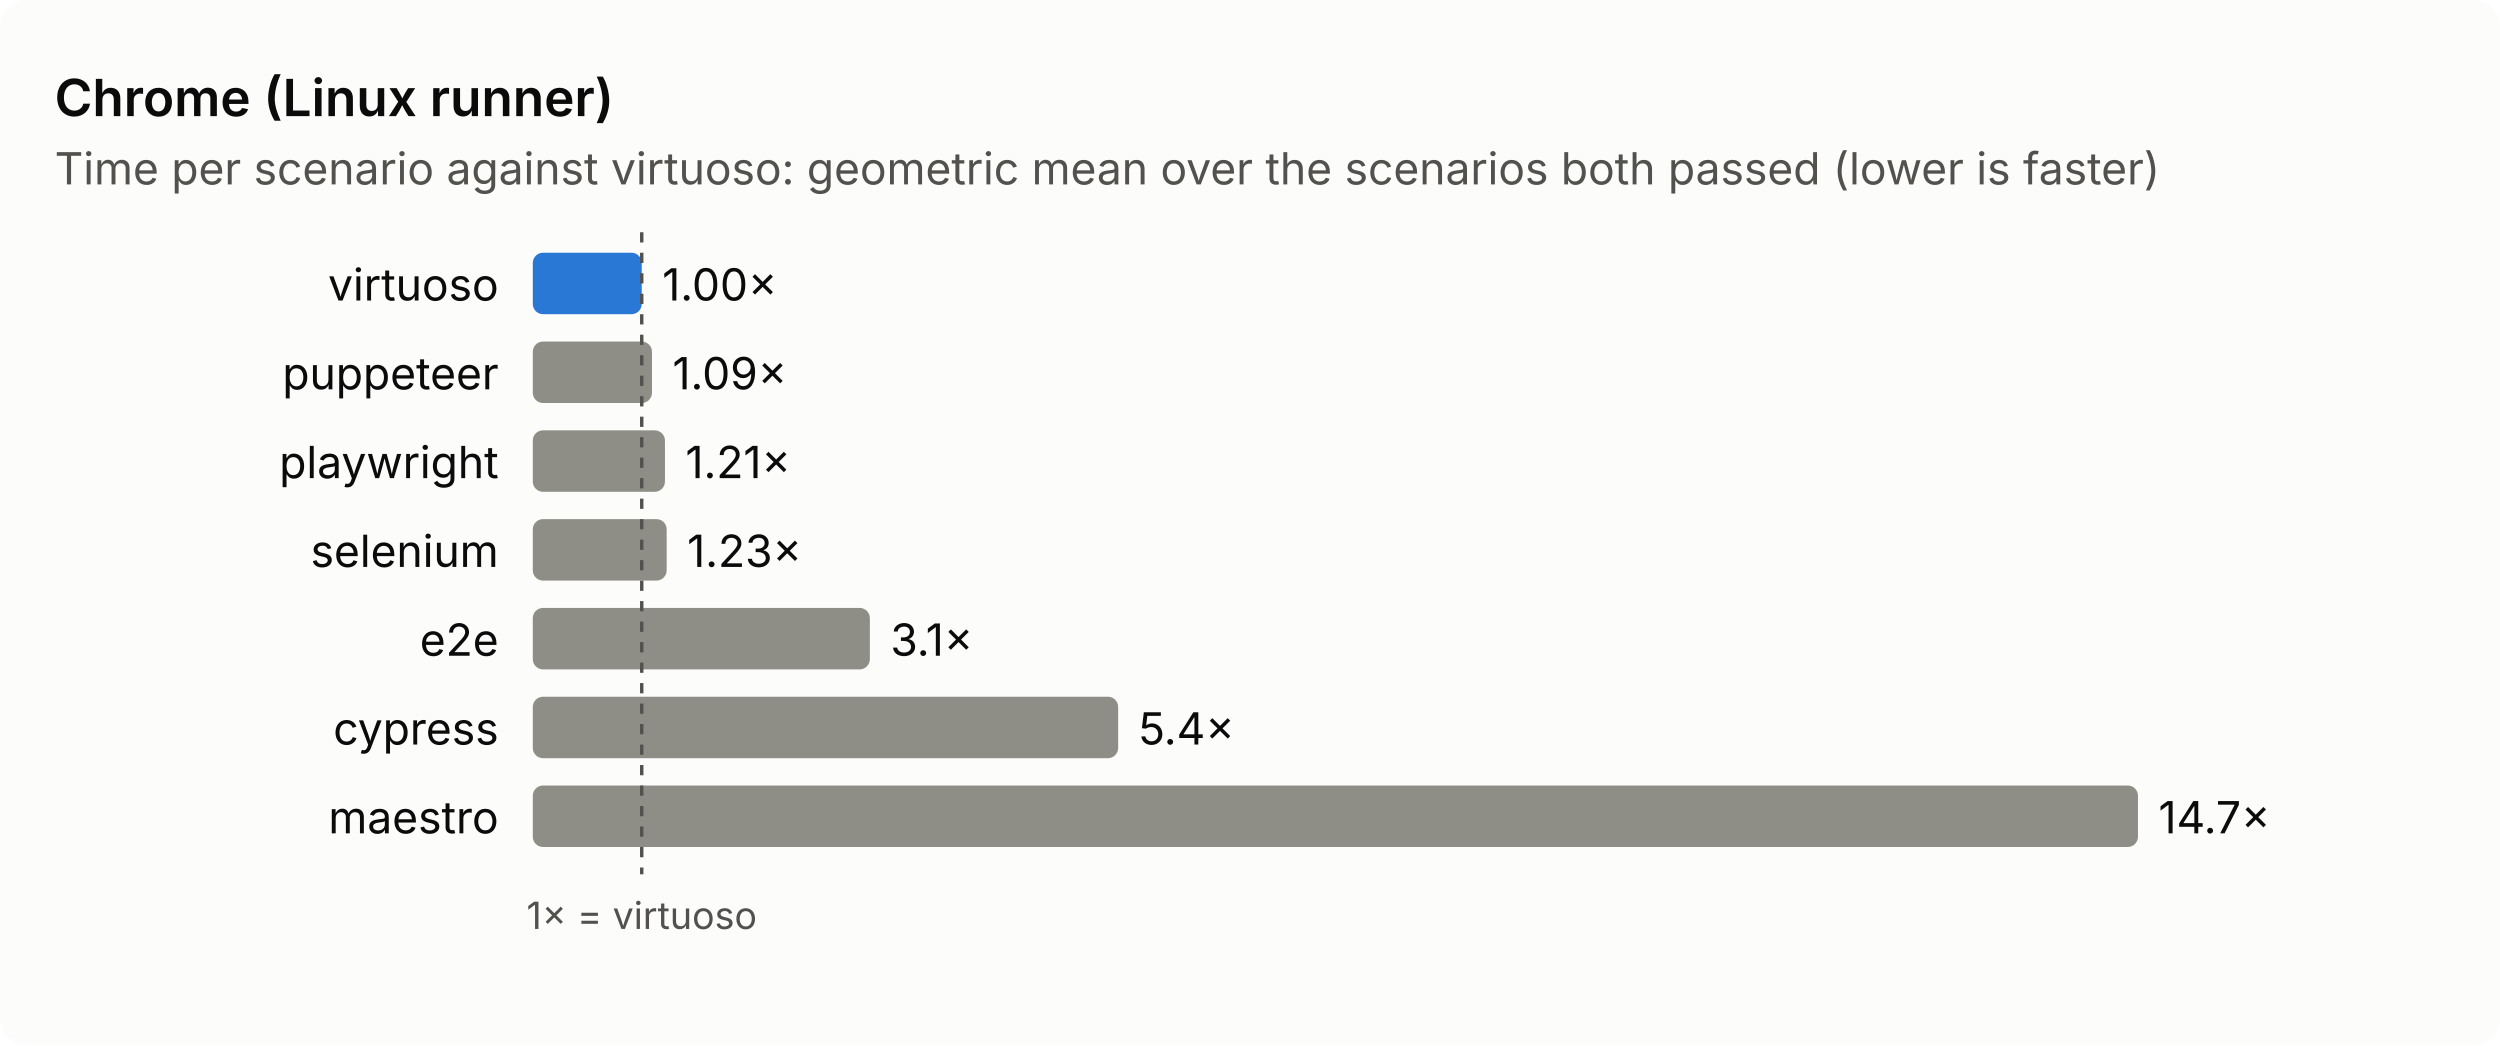
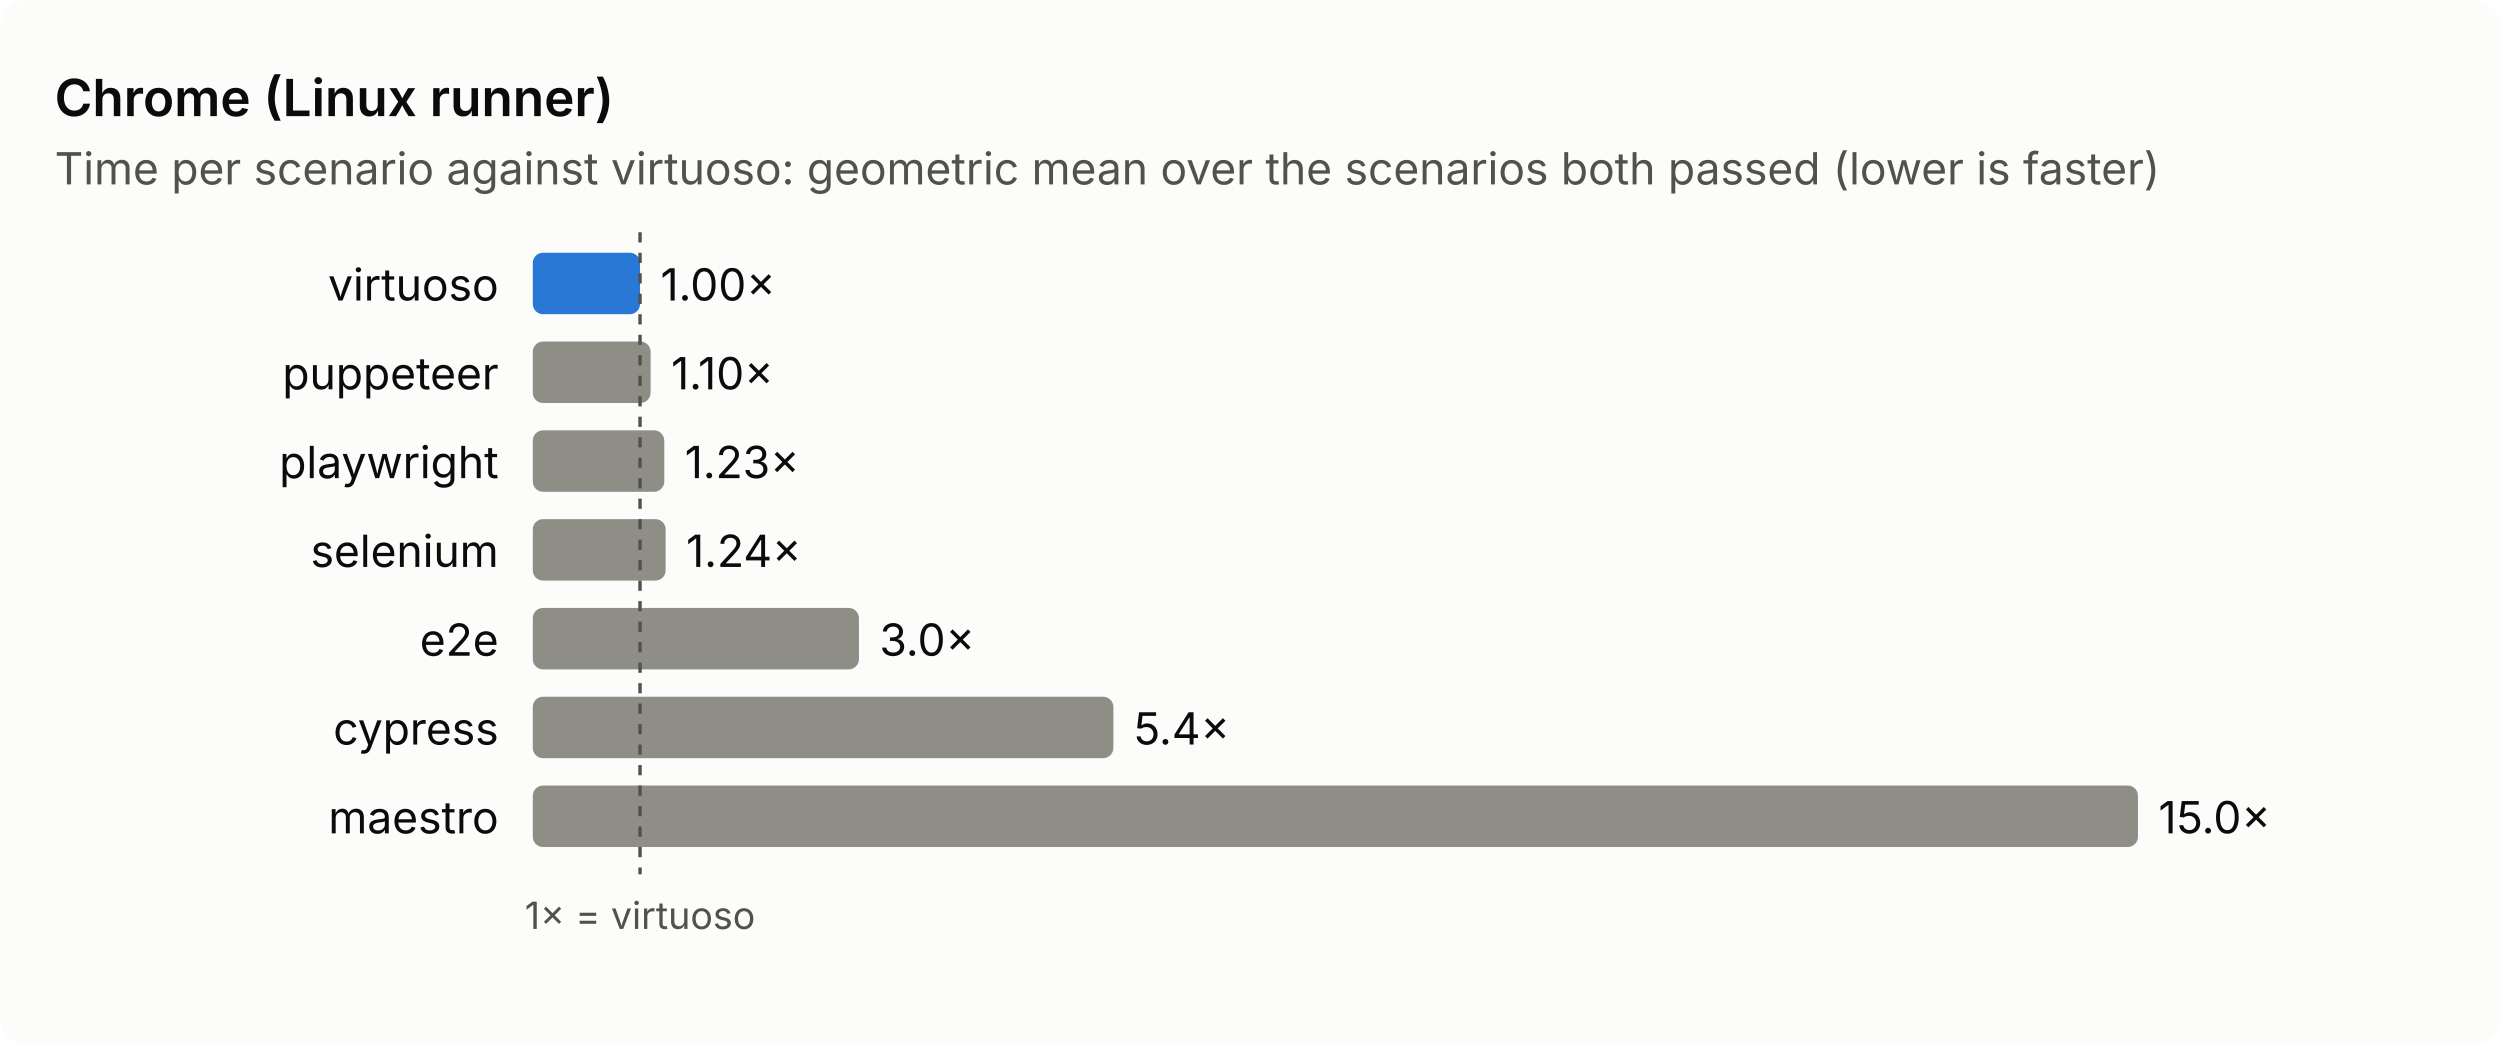
<svg xmlns="http://www.w3.org/2000/svg" viewBox="0 0 732 306" width="732" height="306" role="img" aria-label="Chrome (Linux runner): time per scenario against virtuoso">
  <style>text{font:13px system-ui,-apple-system,'Segoe UI',sans-serif;fill:#0b0b0b}.sub,.axis{fill:#52514e}.axis{font-size:11px}.title{font-size:15px;font-weight:600}.bg{fill:#fcfcfb}.bar{fill:#8f8e86}.base{fill:#2a78d6}.ref{stroke:#52514e;stroke-dasharray:3 3}@media (prefers-color-scheme: dark){.bg{fill:#1a1a19}text{fill:#f0efec}.sub,.axis{fill:#c3c2b7}.base{fill:#3987e5}.ref{stroke:#c3c2b7}}</style>
  <rect class="bg" width="732" height="306" rx="8" />
  <text class="title" x="16" y="34.0">Chrome (Linux runner)</text>
  <text class="sub" x="16" y="54.0">Time per scenario against virtuoso: geometric mean over the scenarios both passed (lower is faster)</text>
  <text x="146.0" y="88.0" text-anchor="end">virtuoso</text>
-   <rect class="bar base" x="156" y="74.0" width="31.9" height="18" rx="3" />
-   <text x="193.9" y="88.0">1.00×</text>
+   <rect class="bar base" x="156" y="74.0" width="31.4" height="18" rx="3" />
+   <text x="193.4" y="88.0">1.00×</text>
  <text x="146.0" y="114.0" text-anchor="end">puppeteer</text>
-   <rect class="bar" x="156" y="100.0" width="34.9" height="18" rx="3" />
-   <text x="196.9" y="114.0">1.09×</text>
+   <rect class="bar" x="156" y="100.0" width="34.5" height="18" rx="3" />
+   <text x="196.5" y="114.0">1.10×</text>
  <text x="146.0" y="140.0" text-anchor="end">playwright</text>
-   <rect class="bar" x="156" y="126.0" width="38.7" height="18" rx="3" />
-   <text x="200.7" y="140.0">1.21×</text>
+   <rect class="bar" x="156" y="126.0" width="38.5" height="18" rx="3" />
+   <text x="200.5" y="140.0">1.23×</text>
  <text x="146.0" y="166.0" text-anchor="end">selenium</text>
-   <rect class="bar" x="156" y="152.0" width="39.2" height="18" rx="3" />
-   <text x="201.2" y="166.0">1.23×</text>
+   <rect class="bar" x="156" y="152.0" width="38.9" height="18" rx="3" />
+   <text x="200.9" y="166.0">1.24×</text>
  <text x="146.0" y="192.0" text-anchor="end">e2e</text>
-   <rect class="bar" x="156" y="178.0" width="98.7" height="18" rx="3" />
-   <text x="260.7" y="192.0">3.1×</text>
+   <rect class="bar" x="156" y="178.0" width="95.5" height="18" rx="3" />
+   <text x="257.5" y="192.0">3.0×</text>
  <text x="146.0" y="218.0" text-anchor="end">cypress</text>
-   <rect class="bar" x="156" y="204.0" width="171.4" height="18" rx="3" />
-   <text x="333.4" y="218.0">5.4×</text>
+   <rect class="bar" x="156" y="204.0" width="170.0" height="18" rx="3" />
+   <text x="332.0" y="218.0">5.4×</text>
  <text x="146.0" y="244.0" text-anchor="end">maestro</text>
  <rect class="bar" x="156" y="230.0" width="470.0" height="18" rx="3" />
-   <text x="632.0" y="244.0">14.7×</text>
-   <line class="ref" x1="187.9" y1="68.0" x2="187.9" y2="256.0" />
-   <text class="axis" x="187.9" y="272.0" text-anchor="middle">1× = virtuoso</text>
+   <text x="632.0" y="244.0">15.0×</text>
+   <line class="ref" x1="187.4" y1="68.0" x2="187.4" y2="256.0" />
+   <text class="axis" x="187.4" y="272.0" text-anchor="middle">1× = virtuoso</text>
</svg>
